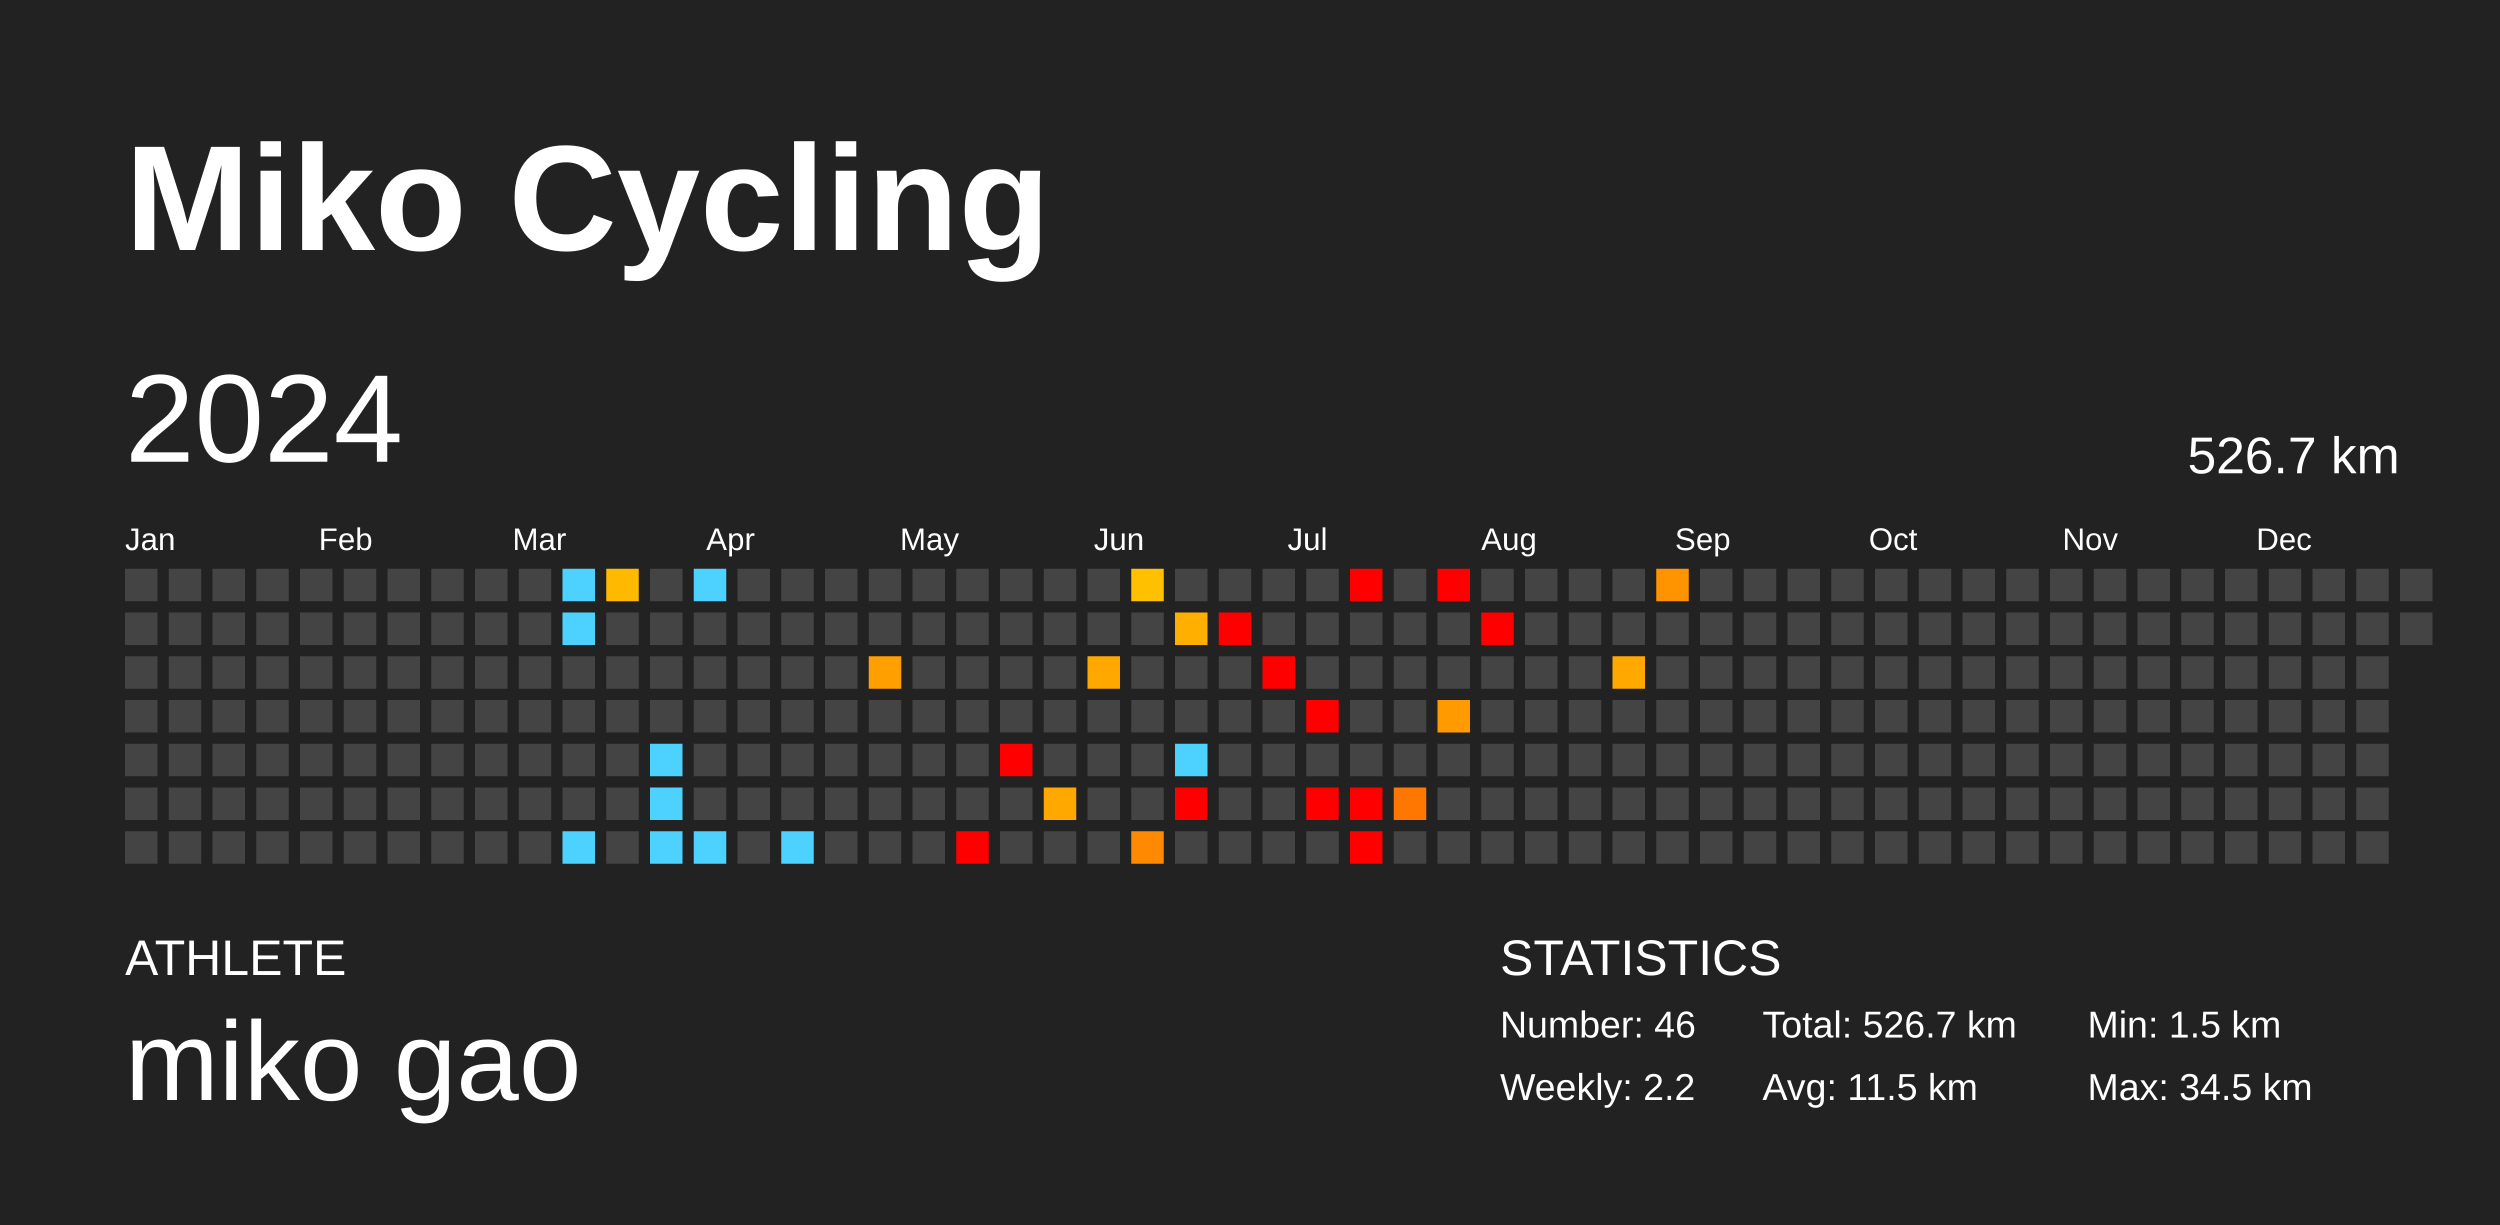
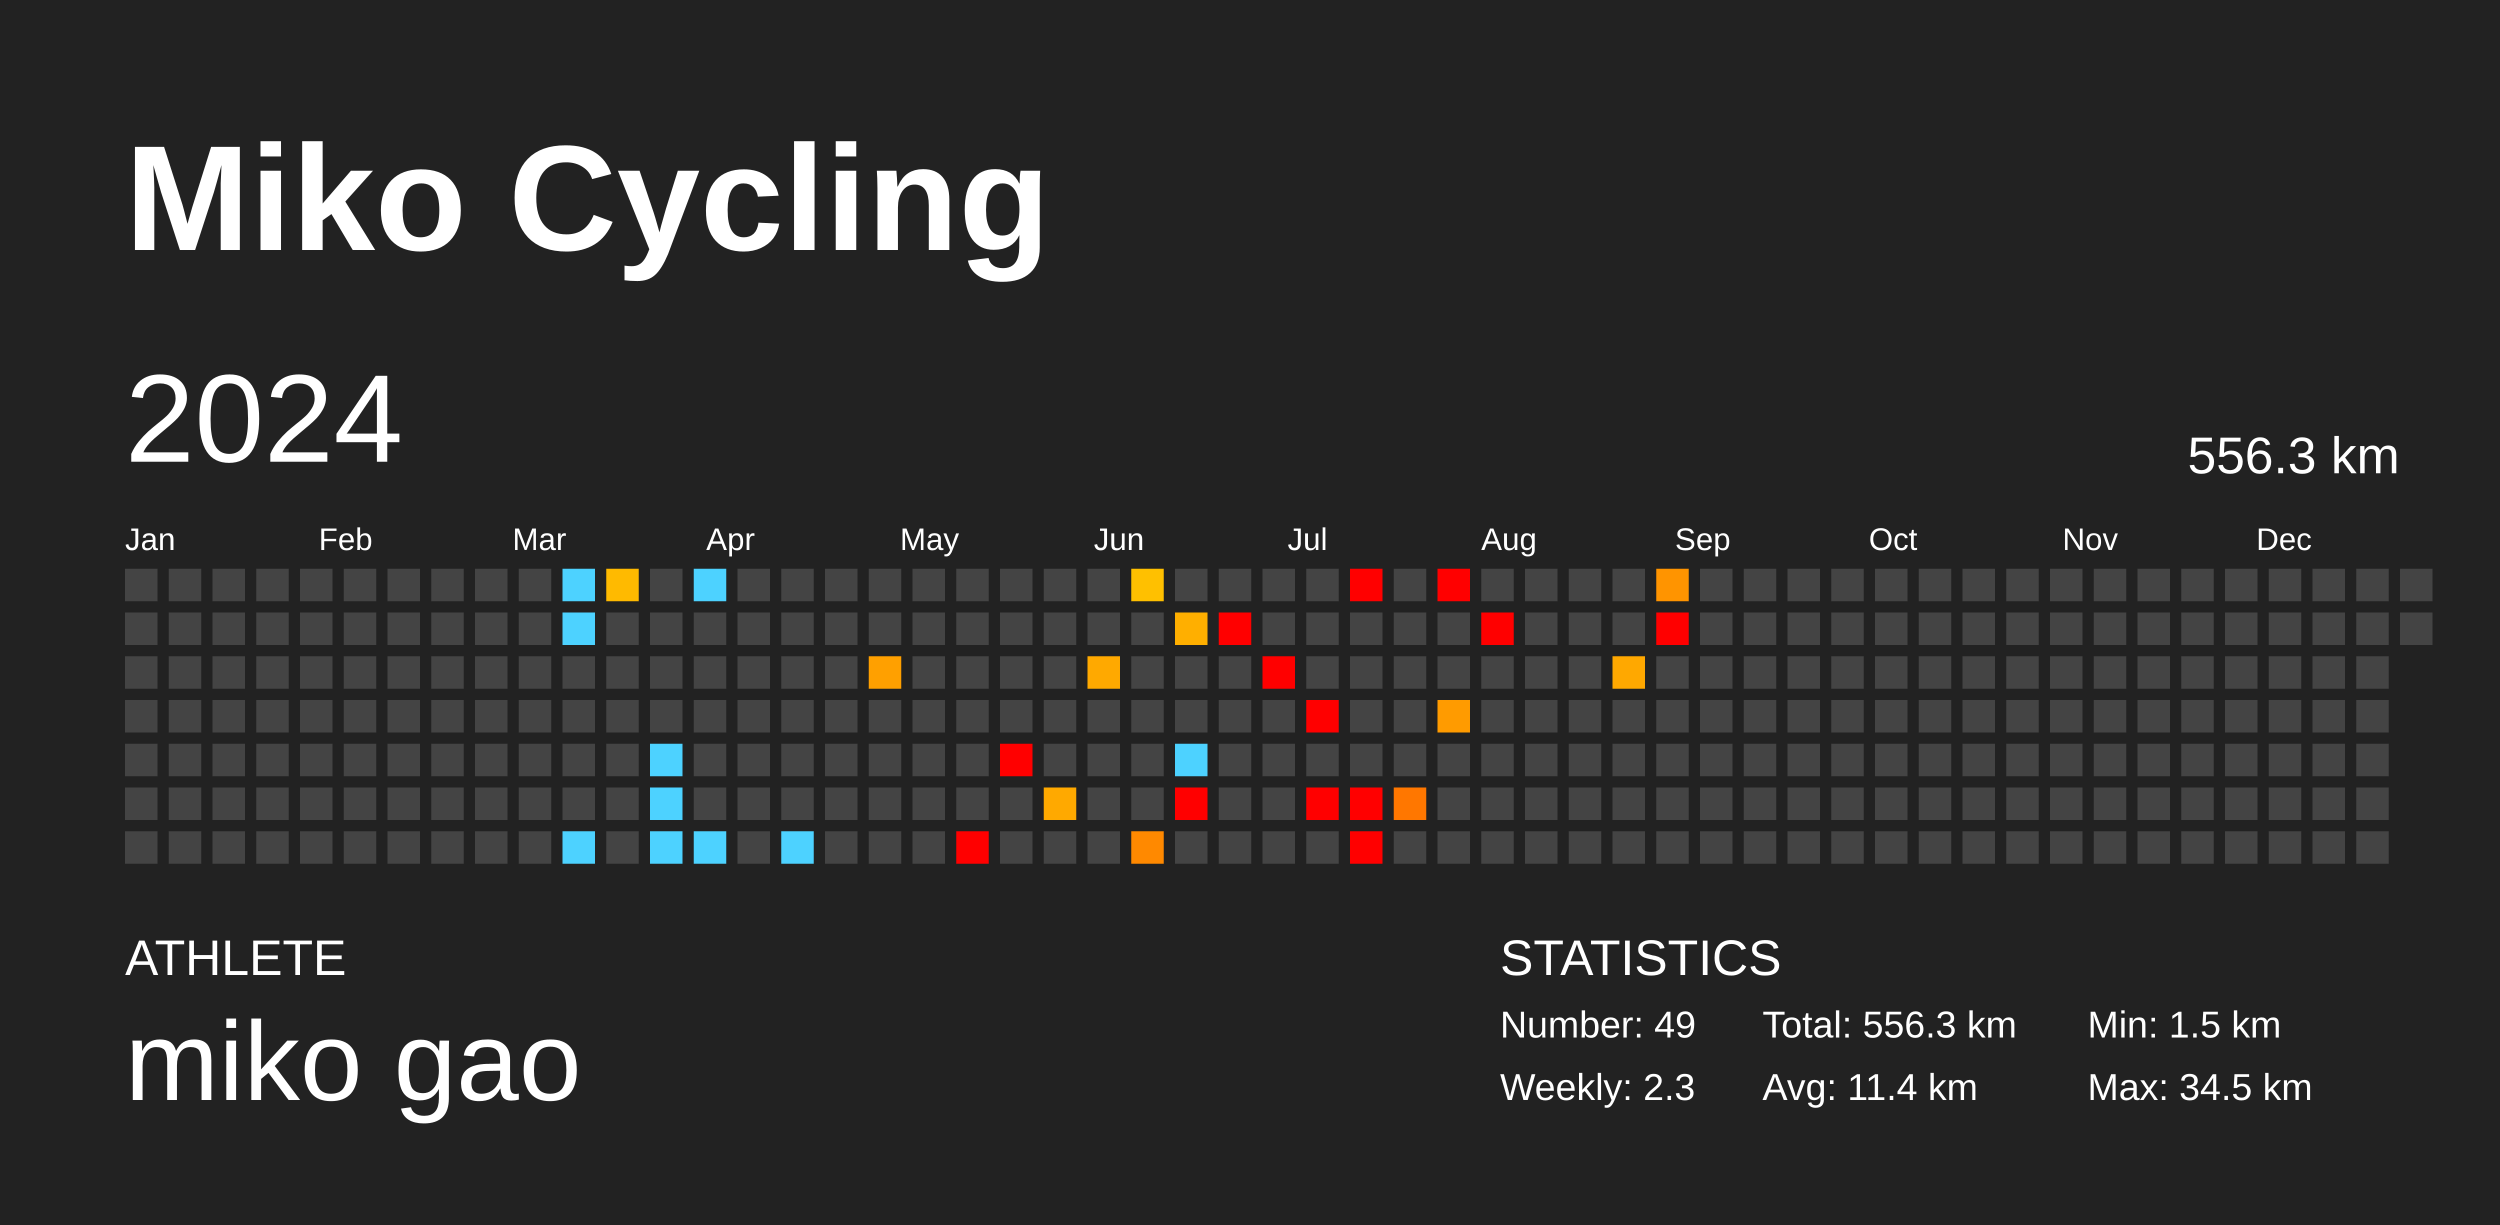
<svg xmlns="http://www.w3.org/2000/svg" baseProfile="full" height="98mm" version="1.1" viewBox="0,0,200,98" width="200mm">
  <defs />
  <rect fill="#222222" height="98" width="200" x="0" y="0" />
  <text fill="#FFFFFF" style="font-size:12px; font-family:Arial; font-weight:bold;" x="10" y="20">Miko Cycling</text>
  <text fill="#FFFFFF" style="font-size:4px; font-family:Arial" x="10" y="78">ATHLETE</text>
  <text fill="#FFFFFF" style="font-size:9px; font-family:Arial" x="10" y="88">miko gao</text>
  <text fill="#FFFFFF" style="font-size:4px; font-family:Arial" x="120" y="78">STATISTICS</text>
-   <text fill="#FFFFFF" style="font-size:3px; font-family:Arial" x="120" y="83">Number: 46</text>
-   <text fill="#FFFFFF" style="font-size:3px; font-family:Arial" x="120" y="88">Weekly: 2.2</text>
-   <text fill="#FFFFFF" style="font-size:3px; font-family:Arial" x="141" y="83">Total: 526.7 km</text>
-   <text fill="#FFFFFF" style="font-size:3px; font-family:Arial" x="141" y="88">Avg: 11.5 km</text>
+   <text fill="#FFFFFF" style="font-size:3px; font-family:Arial" x="120" y="83">Number: 49</text>
+   <text fill="#FFFFFF" style="font-size:3px; font-family:Arial" x="120" y="88">Weekly: 2.3</text>
+   <text fill="#FFFFFF" style="font-size:3px; font-family:Arial" x="141" y="83">Total: 556.3 km</text>
+   <text fill="#FFFFFF" style="font-size:3px; font-family:Arial" x="141" y="88">Avg: 11.4 km</text>
  <text fill="#FFFFFF" style="font-size:3px; font-family:Arial" x="167" y="83">Min: 1.5 km</text>
  <text fill="#FFFFFF" style="font-size:3px; font-family:Arial" x="167" y="88">Max: 34.5 km</text>
  <text dominant-baseline="hanging" fill="#FFFFFF" style="font-size:10.0px; font-family:Arial;" x="10" y="30">2024</text>
-   <text dominant-baseline="hanging" fill="#FFFFFF" style="font-size:4.125px; font-family:Arial;" x="175" y="35">526.7 km</text>
+   <text dominant-baseline="hanging" fill="#FFFFFF" style="font-size:4.125px; font-family:Arial;" x="175" y="35">556.3 km</text>
  <text fill="#FFFFFF" style="font-size:2.5px; font-family:Arial" x="10.0" y="44">Jan</text>
  <text fill="#FFFFFF" style="font-size:2.5px; font-family:Arial" x="25.5" y="44">Feb</text>
  <text fill="#FFFFFF" style="font-size:2.5px; font-family:Arial" x="41.0" y="44">Mar</text>
  <text fill="#FFFFFF" style="font-size:2.5px; font-family:Arial" x="56.5" y="44">Apr</text>
  <text fill="#FFFFFF" style="font-size:2.5px; font-family:Arial" x="72.0" y="44">May</text>
  <text fill="#FFFFFF" style="font-size:2.5px; font-family:Arial" x="87.5" y="44">Jun</text>
  <text fill="#FFFFFF" style="font-size:2.5px; font-family:Arial" x="103.0" y="44">Jul</text>
  <text fill="#FFFFFF" style="font-size:2.5px; font-family:Arial" x="118.5" y="44">Aug</text>
  <text fill="#FFFFFF" style="font-size:2.5px; font-family:Arial" x="134.0" y="44">Sep</text>
  <text fill="#FFFFFF" style="font-size:2.5px; font-family:Arial" x="149.5" y="44">Oct</text>
  <text fill="#FFFFFF" style="font-size:2.5px; font-family:Arial" x="165.0" y="44">Nov</text>
  <text fill="#FFFFFF" style="font-size:2.5px; font-family:Arial" x="180.5" y="44">Dec</text>
  <rect fill="#444444" height="2.6" width="2.6" x="10.0" y="45.5" />
  <rect fill="#444444" height="2.6" width="2.6" x="10.0" y="49.0" />
  <rect fill="#444444" height="2.6" width="2.6" x="10.0" y="52.5" />
  <rect fill="#444444" height="2.6" width="2.6" x="10.0" y="56.0" />
  <rect fill="#444444" height="2.6" width="2.6" x="10.0" y="59.5" />
  <rect fill="#444444" height="2.6" width="2.6" x="10.0" y="63.0" />
  <rect fill="#444444" height="2.6" width="2.6" x="10.0" y="66.5" />
  <rect fill="#444444" height="2.6" width="2.6" x="13.5" y="45.5" />
  <rect fill="#444444" height="2.6" width="2.6" x="13.5" y="49.0" />
  <rect fill="#444444" height="2.6" width="2.6" x="13.5" y="52.5" />
  <rect fill="#444444" height="2.6" width="2.6" x="13.5" y="56.0" />
  <rect fill="#444444" height="2.6" width="2.6" x="13.5" y="59.5" />
  <rect fill="#444444" height="2.6" width="2.6" x="13.5" y="63.0" />
  <rect fill="#444444" height="2.6" width="2.6" x="13.5" y="66.5" />
  <rect fill="#444444" height="2.6" width="2.6" x="17.0" y="45.5" />
  <rect fill="#444444" height="2.6" width="2.6" x="17.0" y="49.0" />
  <rect fill="#444444" height="2.6" width="2.6" x="17.0" y="52.5" />
  <rect fill="#444444" height="2.6" width="2.6" x="17.0" y="56.0" />
  <rect fill="#444444" height="2.6" width="2.6" x="17.0" y="59.5" />
  <rect fill="#444444" height="2.6" width="2.6" x="17.0" y="63.0" />
  <rect fill="#444444" height="2.6" width="2.6" x="17.0" y="66.5" />
  <rect fill="#444444" height="2.6" width="2.6" x="20.5" y="45.5" />
  <rect fill="#444444" height="2.6" width="2.6" x="20.5" y="49.0" />
  <rect fill="#444444" height="2.6" width="2.6" x="20.5" y="52.5" />
  <rect fill="#444444" height="2.6" width="2.6" x="20.5" y="56.0" />
  <rect fill="#444444" height="2.6" width="2.6" x="20.5" y="59.5" />
  <rect fill="#444444" height="2.6" width="2.6" x="20.5" y="63.0" />
  <rect fill="#444444" height="2.6" width="2.6" x="20.5" y="66.5" />
  <rect fill="#444444" height="2.6" width="2.6" x="24.0" y="45.5" />
  <rect fill="#444444" height="2.6" width="2.6" x="24.0" y="49.0" />
  <rect fill="#444444" height="2.6" width="2.6" x="24.0" y="52.5" />
  <rect fill="#444444" height="2.6" width="2.6" x="24.0" y="56.0" />
  <rect fill="#444444" height="2.6" width="2.6" x="24.0" y="59.5" />
  <rect fill="#444444" height="2.6" width="2.6" x="24.0" y="63.0" />
  <rect fill="#444444" height="2.6" width="2.6" x="24.0" y="66.5" />
  <rect fill="#444444" height="2.6" width="2.6" x="27.5" y="45.5" />
  <rect fill="#444444" height="2.6" width="2.6" x="27.5" y="49.0" />
  <rect fill="#444444" height="2.6" width="2.6" x="27.5" y="52.5" />
  <rect fill="#444444" height="2.6" width="2.6" x="27.5" y="56.0" />
  <rect fill="#444444" height="2.6" width="2.6" x="27.5" y="59.5" />
  <rect fill="#444444" height="2.6" width="2.6" x="27.5" y="63.0" />
  <rect fill="#444444" height="2.6" width="2.6" x="27.5" y="66.5" />
  <rect fill="#444444" height="2.6" width="2.6" x="31.0" y="45.5" />
  <rect fill="#444444" height="2.6" width="2.6" x="31.0" y="49.0" />
  <rect fill="#444444" height="2.6" width="2.6" x="31.0" y="52.5" />
  <rect fill="#444444" height="2.6" width="2.6" x="31.0" y="56.0" />
  <rect fill="#444444" height="2.6" width="2.6" x="31.0" y="59.5" />
  <rect fill="#444444" height="2.6" width="2.6" x="31.0" y="63.0" />
  <rect fill="#444444" height="2.6" width="2.6" x="31.0" y="66.5" />
  <rect fill="#444444" height="2.6" width="2.6" x="34.5" y="45.5" />
  <rect fill="#444444" height="2.6" width="2.6" x="34.5" y="49.0" />
  <rect fill="#444444" height="2.6" width="2.6" x="34.5" y="52.5" />
  <rect fill="#444444" height="2.6" width="2.6" x="34.5" y="56.0" />
  <rect fill="#444444" height="2.6" width="2.6" x="34.5" y="59.5" />
  <rect fill="#444444" height="2.6" width="2.6" x="34.5" y="63.0" />
  <rect fill="#444444" height="2.6" width="2.6" x="34.5" y="66.5" />
  <rect fill="#444444" height="2.6" width="2.6" x="38.0" y="45.5" />
  <rect fill="#444444" height="2.6" width="2.6" x="38.0" y="49.0" />
  <rect fill="#444444" height="2.6" width="2.6" x="38.0" y="52.5" />
  <rect fill="#444444" height="2.6" width="2.6" x="38.0" y="56.0" />
  <rect fill="#444444" height="2.6" width="2.6" x="38.0" y="59.5" />
  <rect fill="#444444" height="2.6" width="2.6" x="38.0" y="63.0" />
  <rect fill="#444444" height="2.6" width="2.6" x="38.0" y="66.5" />
  <rect fill="#444444" height="2.6" width="2.6" x="41.5" y="45.5" />
  <rect fill="#444444" height="2.6" width="2.6" x="41.5" y="49.0" />
  <rect fill="#444444" height="2.6" width="2.6" x="41.5" y="52.5" />
  <rect fill="#444444" height="2.6" width="2.6" x="41.5" y="56.0" />
  <rect fill="#444444" height="2.6" width="2.6" x="41.5" y="59.5" />
  <rect fill="#444444" height="2.6" width="2.6" x="41.5" y="63.0" />
  <rect fill="#444444" height="2.6" width="2.6" x="41.5" y="66.5" />
  <rect fill="#4dd2ff" height="2.6" width="2.6" x="45.0" y="45.5" />
  <rect fill="#4dd2ff" height="2.6" width="2.6" x="45.0" y="49.0" />
  <rect fill="#444444" height="2.6" width="2.6" x="45.0" y="52.5" />
  <rect fill="#444444" height="2.6" width="2.6" x="45.0" y="56.0" />
  <rect fill="#444444" height="2.6" width="2.6" x="45.0" y="59.5" />
  <rect fill="#444444" height="2.6" width="2.6" x="45.0" y="63.0" />
  <rect fill="#4dd2ff" height="2.6" width="2.6" x="45.0" y="66.5" />
  <rect fill="#ffba00" height="2.6" width="2.6" x="48.5" y="45.5" />
  <rect fill="#444444" height="2.6" width="2.6" x="48.5" y="49.0" />
  <rect fill="#444444" height="2.6" width="2.6" x="48.5" y="52.5" />
  <rect fill="#444444" height="2.6" width="2.6" x="48.5" y="56.0" />
  <rect fill="#444444" height="2.6" width="2.6" x="48.5" y="59.5" />
  <rect fill="#444444" height="2.6" width="2.6" x="48.5" y="63.0" />
  <rect fill="#444444" height="2.6" width="2.6" x="48.5" y="66.5" />
  <rect fill="#444444" height="2.6" width="2.6" x="52.0" y="45.5" />
  <rect fill="#444444" height="2.6" width="2.6" x="52.0" y="49.0" />
  <rect fill="#444444" height="2.6" width="2.6" x="52.0" y="52.5" />
  <rect fill="#444444" height="2.6" width="2.6" x="52.0" y="56.0" />
  <rect fill="#4dd2ff" height="2.6" width="2.6" x="52.0" y="59.5" />
  <rect fill="#4dd2ff" height="2.6" width="2.6" x="52.0" y="63.0" />
  <rect fill="#4dd2ff" height="2.6" width="2.6" x="52.0" y="66.5" />
  <rect fill="#4dd2ff" height="2.6" width="2.6" x="55.5" y="45.5" />
  <rect fill="#444444" height="2.6" width="2.6" x="55.5" y="49.0" />
  <rect fill="#444444" height="2.6" width="2.6" x="55.5" y="52.5" />
  <rect fill="#444444" height="2.6" width="2.6" x="55.5" y="56.0" />
  <rect fill="#444444" height="2.6" width="2.6" x="55.5" y="59.5" />
  <rect fill="#444444" height="2.6" width="2.6" x="55.5" y="63.0" />
  <rect fill="#4dd2ff" height="2.6" width="2.6" x="55.5" y="66.5" />
  <rect fill="#444444" height="2.6" width="2.6" x="59.0" y="45.5" />
  <rect fill="#444444" height="2.6" width="2.6" x="59.0" y="49.0" />
  <rect fill="#444444" height="2.6" width="2.6" x="59.0" y="52.5" />
  <rect fill="#444444" height="2.6" width="2.6" x="59.0" y="56.0" />
  <rect fill="#444444" height="2.6" width="2.6" x="59.0" y="59.5" />
  <rect fill="#444444" height="2.6" width="2.6" x="59.0" y="63.0" />
  <rect fill="#444444" height="2.6" width="2.6" x="59.0" y="66.5" />
  <rect fill="#444444" height="2.6" width="2.6" x="62.5" y="45.5" />
  <rect fill="#444444" height="2.6" width="2.6" x="62.5" y="49.0" />
  <rect fill="#444444" height="2.6" width="2.6" x="62.5" y="52.5" />
  <rect fill="#444444" height="2.6" width="2.6" x="62.5" y="56.0" />
  <rect fill="#444444" height="2.6" width="2.6" x="62.5" y="59.5" />
  <rect fill="#444444" height="2.6" width="2.6" x="62.5" y="63.0" />
  <rect fill="#4dd2ff" height="2.6" width="2.6" x="62.5" y="66.5" />
  <rect fill="#444444" height="2.6" width="2.6" x="66.0" y="45.5" />
  <rect fill="#444444" height="2.6" width="2.6" x="66.0" y="49.0" />
  <rect fill="#444444" height="2.6" width="2.6" x="66.0" y="52.5" />
  <rect fill="#444444" height="2.6" width="2.6" x="66.0" y="56.0" />
  <rect fill="#444444" height="2.6" width="2.6" x="66.0" y="59.5" />
  <rect fill="#444444" height="2.6" width="2.6" x="66.0" y="63.0" />
  <rect fill="#444444" height="2.6" width="2.6" x="66.0" y="66.5" />
  <rect fill="#444444" height="2.6" width="2.6" x="69.5" y="45.5" />
  <rect fill="#444444" height="2.6" width="2.6" x="69.5" y="49.0" />
  <rect fill="#ffa000" height="2.6" width="2.6" x="69.5" y="52.5" />
  <rect fill="#444444" height="2.6" width="2.6" x="69.5" y="56.0" />
  <rect fill="#444444" height="2.6" width="2.6" x="69.5" y="59.5" />
  <rect fill="#444444" height="2.6" width="2.6" x="69.5" y="63.0" />
  <rect fill="#444444" height="2.6" width="2.6" x="69.5" y="66.5" />
  <rect fill="#444444" height="2.6" width="2.6" x="73.0" y="45.5" />
  <rect fill="#444444" height="2.6" width="2.6" x="73.0" y="49.0" />
  <rect fill="#444444" height="2.6" width="2.6" x="73.0" y="52.5" />
  <rect fill="#444444" height="2.6" width="2.6" x="73.0" y="56.0" />
  <rect fill="#444444" height="2.6" width="2.6" x="73.0" y="59.5" />
  <rect fill="#444444" height="2.6" width="2.6" x="73.0" y="63.0" />
  <rect fill="#444444" height="2.6" width="2.6" x="73.0" y="66.5" />
  <rect fill="#444444" height="2.6" width="2.6" x="76.5" y="45.5" />
  <rect fill="#444444" height="2.6" width="2.6" x="76.5" y="49.0" />
  <rect fill="#444444" height="2.6" width="2.6" x="76.5" y="52.5" />
  <rect fill="#444444" height="2.6" width="2.6" x="76.5" y="56.0" />
  <rect fill="#444444" height="2.6" width="2.6" x="76.5" y="59.5" />
  <rect fill="#444444" height="2.6" width="2.6" x="76.5" y="63.0" />
  <rect fill="red" height="2.6" width="2.6" x="76.5" y="66.5" />
  <rect fill="#444444" height="2.6" width="2.6" x="80.0" y="45.5" />
  <rect fill="#444444" height="2.6" width="2.6" x="80.0" y="49.0" />
  <rect fill="#444444" height="2.6" width="2.6" x="80.0" y="52.5" />
  <rect fill="#444444" height="2.6" width="2.6" x="80.0" y="56.0" />
  <rect fill="red" height="2.6" width="2.6" x="80.0" y="59.5" />
  <rect fill="#444444" height="2.6" width="2.6" x="80.0" y="63.0" />
  <rect fill="#444444" height="2.6" width="2.6" x="80.0" y="66.5" />
  <rect fill="#444444" height="2.6" width="2.6" x="83.5" y="45.5" />
  <rect fill="#444444" height="2.6" width="2.6" x="83.5" y="49.0" />
  <rect fill="#444444" height="2.6" width="2.6" x="83.5" y="52.5" />
  <rect fill="#444444" height="2.6" width="2.6" x="83.5" y="56.0" />
  <rect fill="#444444" height="2.6" width="2.6" x="83.5" y="59.5" />
  <rect fill="#ffa900" height="2.6" width="2.6" x="83.5" y="63.0" />
  <rect fill="#444444" height="2.6" width="2.6" x="83.5" y="66.5" />
  <rect fill="#444444" height="2.6" width="2.6" x="87.0" y="45.5" />
  <rect fill="#444444" height="2.6" width="2.6" x="87.0" y="49.0" />
  <rect fill="#ffa900" height="2.6" width="2.6" x="87.0" y="52.5" />
  <rect fill="#444444" height="2.6" width="2.6" x="87.0" y="56.0" />
  <rect fill="#444444" height="2.6" width="2.6" x="87.0" y="59.5" />
  <rect fill="#444444" height="2.6" width="2.6" x="87.0" y="63.0" />
  <rect fill="#444444" height="2.6" width="2.6" x="87.0" y="66.5" />
  <rect fill="#ffc000" height="2.6" width="2.6" x="90.5" y="45.5" />
  <rect fill="#444444" height="2.6" width="2.6" x="90.5" y="49.0" />
  <rect fill="#444444" height="2.6" width="2.6" x="90.5" y="52.5" />
  <rect fill="#444444" height="2.6" width="2.6" x="90.5" y="56.0" />
  <rect fill="#444444" height="2.6" width="2.6" x="90.5" y="59.5" />
  <rect fill="#444444" height="2.6" width="2.6" x="90.5" y="63.0" />
  <rect fill="#ff8900" height="2.6" width="2.6" x="90.5" y="66.5" />
  <rect fill="#444444" height="2.6" width="2.6" x="94.0" y="45.5" />
  <rect fill="#ffaf00" height="2.6" width="2.6" x="94.0" y="49.0" />
  <rect fill="#444444" height="2.6" width="2.6" x="94.0" y="52.5" />
  <rect fill="#444444" height="2.6" width="2.6" x="94.0" y="56.0" />
  <rect fill="#4dd2ff" height="2.6" width="2.6" x="94.0" y="59.5" />
  <rect fill="red" height="2.6" width="2.6" x="94.0" y="63.0" />
  <rect fill="#444444" height="2.6" width="2.6" x="94.0" y="66.5" />
  <rect fill="#444444" height="2.6" width="2.6" x="97.5" y="45.5" />
  <rect fill="red" height="2.6" width="2.6" x="97.5" y="49.0" />
  <rect fill="#444444" height="2.6" width="2.6" x="97.5" y="52.5" />
  <rect fill="#444444" height="2.6" width="2.6" x="97.5" y="56.0" />
  <rect fill="#444444" height="2.6" width="2.6" x="97.5" y="59.5" />
  <rect fill="#444444" height="2.6" width="2.6" x="97.5" y="63.0" />
  <rect fill="#444444" height="2.6" width="2.6" x="97.5" y="66.5" />
  <rect fill="#444444" height="2.6" width="2.6" x="101.0" y="45.5" />
  <rect fill="#444444" height="2.6" width="2.6" x="101.0" y="49.0" />
  <rect fill="red" height="2.6" width="2.6" x="101.0" y="52.5" />
  <rect fill="#444444" height="2.6" width="2.6" x="101.0" y="56.0" />
  <rect fill="#444444" height="2.6" width="2.6" x="101.0" y="59.5" />
  <rect fill="#444444" height="2.6" width="2.6" x="101.0" y="63.0" />
  <rect fill="#444444" height="2.6" width="2.6" x="101.0" y="66.5" />
  <rect fill="#444444" height="2.6" width="2.6" x="104.5" y="45.5" />
  <rect fill="#444444" height="2.6" width="2.6" x="104.5" y="49.0" />
  <rect fill="#444444" height="2.6" width="2.6" x="104.5" y="52.5" />
  <rect fill="red" height="2.6" width="2.6" x="104.5" y="56.0" />
  <rect fill="#444444" height="2.6" width="2.6" x="104.5" y="59.5" />
  <rect fill="red" height="2.6" width="2.6" x="104.5" y="63.0" />
  <rect fill="#444444" height="2.6" width="2.6" x="104.5" y="66.5" />
  <rect fill="red" height="2.6" width="2.6" x="108.0" y="45.5" />
  <rect fill="#444444" height="2.6" width="2.6" x="108.0" y="49.0" />
  <rect fill="#444444" height="2.6" width="2.6" x="108.0" y="52.5" />
  <rect fill="#444444" height="2.6" width="2.6" x="108.0" y="56.0" />
  <rect fill="#444444" height="2.6" width="2.6" x="108.0" y="59.5" />
  <rect fill="red" height="2.6" width="2.6" x="108.0" y="63.0" />
  <rect fill="red" height="2.6" width="2.6" x="108.0" y="66.5" />
  <rect fill="#444444" height="2.6" width="2.6" x="111.5" y="45.5" />
  <rect fill="#444444" height="2.6" width="2.6" x="111.5" y="49.0" />
  <rect fill="#444444" height="2.6" width="2.6" x="111.5" y="52.5" />
  <rect fill="#444444" height="2.6" width="2.6" x="111.5" y="56.0" />
  <rect fill="#444444" height="2.6" width="2.6" x="111.5" y="59.5" />
  <rect fill="#ff7700" height="2.6" width="2.6" x="111.5" y="63.0" />
  <rect fill="#444444" height="2.6" width="2.6" x="111.5" y="66.5" />
  <rect fill="red" height="2.6" width="2.6" x="115.0" y="45.5" />
  <rect fill="#444444" height="2.6" width="2.6" x="115.0" y="49.0" />
  <rect fill="#444444" height="2.6" width="2.6" x="115.0" y="52.5" />
  <rect fill="#ff9b00" height="2.6" width="2.6" x="115.0" y="56.0" />
  <rect fill="#444444" height="2.6" width="2.6" x="115.0" y="59.5" />
  <rect fill="#444444" height="2.6" width="2.6" x="115.0" y="63.0" />
  <rect fill="#444444" height="2.6" width="2.6" x="115.0" y="66.5" />
  <rect fill="#444444" height="2.6" width="2.6" x="118.5" y="45.5" />
  <rect fill="red" height="2.6" width="2.6" x="118.5" y="49.0" />
  <rect fill="#444444" height="2.6" width="2.6" x="118.5" y="52.5" />
  <rect fill="#444444" height="2.6" width="2.6" x="118.5" y="56.0" />
  <rect fill="#444444" height="2.6" width="2.6" x="118.5" y="59.5" />
  <rect fill="#444444" height="2.6" width="2.6" x="118.5" y="63.0" />
  <rect fill="#444444" height="2.6" width="2.6" x="118.5" y="66.5" />
  <rect fill="#444444" height="2.6" width="2.6" x="122.0" y="45.5" />
  <rect fill="#444444" height="2.6" width="2.6" x="122.0" y="49.0" />
  <rect fill="#444444" height="2.6" width="2.6" x="122.0" y="52.5" />
  <rect fill="#444444" height="2.6" width="2.6" x="122.0" y="56.0" />
  <rect fill="#444444" height="2.6" width="2.6" x="122.0" y="59.5" />
  <rect fill="#444444" height="2.6" width="2.6" x="122.0" y="63.0" />
  <rect fill="#444444" height="2.6" width="2.6" x="122.0" y="66.5" />
  <rect fill="#444444" height="2.6" width="2.6" x="125.5" y="45.5" />
  <rect fill="#444444" height="2.6" width="2.6" x="125.5" y="49.0" />
  <rect fill="#444444" height="2.6" width="2.6" x="125.5" y="52.5" />
  <rect fill="#444444" height="2.6" width="2.6" x="125.5" y="56.0" />
  <rect fill="#444444" height="2.6" width="2.6" x="125.5" y="59.5" />
  <rect fill="#444444" height="2.6" width="2.6" x="125.5" y="63.0" />
  <rect fill="#444444" height="2.6" width="2.6" x="125.5" y="66.5" />
  <rect fill="#444444" height="2.6" width="2.6" x="129.0" y="45.5" />
  <rect fill="#444444" height="2.6" width="2.6" x="129.0" y="49.0" />
  <rect fill="#ffa800" height="2.6" width="2.6" x="129.0" y="52.5" />
  <rect fill="#444444" height="2.6" width="2.6" x="129.0" y="56.0" />
  <rect fill="#444444" height="2.6" width="2.6" x="129.0" y="59.5" />
  <rect fill="#444444" height="2.6" width="2.6" x="129.0" y="63.0" />
  <rect fill="#444444" height="2.6" width="2.6" x="129.0" y="66.5" />
  <rect fill="#ff9400" height="2.6" width="2.6" x="132.5" y="45.5" />
-   <rect fill="#444444" height="2.6" width="2.6" x="132.5" y="49.0" />
+   <rect fill="red" height="2.6" width="2.6" x="132.5" y="49.0" />
  <rect fill="#444444" height="2.6" width="2.6" x="132.5" y="52.5" />
  <rect fill="#444444" height="2.6" width="2.6" x="132.5" y="56.0" />
  <rect fill="#444444" height="2.6" width="2.6" x="132.5" y="59.5" />
  <rect fill="#444444" height="2.6" width="2.6" x="132.5" y="63.0" />
  <rect fill="#444444" height="2.6" width="2.6" x="132.5" y="66.5" />
  <rect fill="#444444" height="2.6" width="2.6" x="136.0" y="45.5" />
  <rect fill="#444444" height="2.6" width="2.6" x="136.0" y="49.0" />
  <rect fill="#444444" height="2.6" width="2.6" x="136.0" y="52.5" />
  <rect fill="#444444" height="2.6" width="2.6" x="136.0" y="56.0" />
  <rect fill="#444444" height="2.6" width="2.6" x="136.0" y="59.5" />
  <rect fill="#444444" height="2.6" width="2.6" x="136.0" y="63.0" />
  <rect fill="#444444" height="2.6" width="2.6" x="136.0" y="66.5" />
  <rect fill="#444444" height="2.6" width="2.6" x="139.5" y="45.5" />
  <rect fill="#444444" height="2.6" width="2.6" x="139.5" y="49.0" />
  <rect fill="#444444" height="2.6" width="2.6" x="139.5" y="52.5" />
  <rect fill="#444444" height="2.6" width="2.6" x="139.5" y="56.0" />
  <rect fill="#444444" height="2.6" width="2.6" x="139.5" y="59.5" />
  <rect fill="#444444" height="2.6" width="2.6" x="139.5" y="63.0" />
  <rect fill="#444444" height="2.6" width="2.6" x="139.5" y="66.5" />
  <rect fill="#444444" height="2.6" width="2.6" x="143.0" y="45.5" />
  <rect fill="#444444" height="2.6" width="2.6" x="143.0" y="49.0" />
  <rect fill="#444444" height="2.6" width="2.6" x="143.0" y="52.5" />
  <rect fill="#444444" height="2.6" width="2.6" x="143.0" y="56.0" />
  <rect fill="#444444" height="2.6" width="2.6" x="143.0" y="59.5" />
  <rect fill="#444444" height="2.6" width="2.6" x="143.0" y="63.0" />
  <rect fill="#444444" height="2.6" width="2.6" x="143.0" y="66.5" />
  <rect fill="#444444" height="2.6" width="2.6" x="146.5" y="45.5" />
  <rect fill="#444444" height="2.6" width="2.6" x="146.5" y="49.0" />
  <rect fill="#444444" height="2.6" width="2.6" x="146.5" y="52.5" />
  <rect fill="#444444" height="2.6" width="2.6" x="146.5" y="56.0" />
  <rect fill="#444444" height="2.6" width="2.6" x="146.5" y="59.5" />
  <rect fill="#444444" height="2.6" width="2.6" x="146.5" y="63.0" />
  <rect fill="#444444" height="2.6" width="2.6" x="146.5" y="66.5" />
  <rect fill="#444444" height="2.6" width="2.6" x="150.0" y="45.5" />
  <rect fill="#444444" height="2.6" width="2.6" x="150.0" y="49.0" />
  <rect fill="#444444" height="2.6" width="2.6" x="150.0" y="52.5" />
  <rect fill="#444444" height="2.6" width="2.6" x="150.0" y="56.0" />
  <rect fill="#444444" height="2.6" width="2.6" x="150.0" y="59.5" />
  <rect fill="#444444" height="2.6" width="2.6" x="150.0" y="63.0" />
  <rect fill="#444444" height="2.6" width="2.6" x="150.0" y="66.5" />
  <rect fill="#444444" height="2.6" width="2.6" x="153.5" y="45.5" />
  <rect fill="#444444" height="2.6" width="2.6" x="153.5" y="49.0" />
  <rect fill="#444444" height="2.6" width="2.6" x="153.5" y="52.5" />
  <rect fill="#444444" height="2.6" width="2.6" x="153.5" y="56.0" />
  <rect fill="#444444" height="2.6" width="2.6" x="153.5" y="59.5" />
  <rect fill="#444444" height="2.6" width="2.6" x="153.5" y="63.0" />
  <rect fill="#444444" height="2.6" width="2.6" x="153.5" y="66.5" />
  <rect fill="#444444" height="2.6" width="2.6" x="157.0" y="45.5" />
  <rect fill="#444444" height="2.6" width="2.6" x="157.0" y="49.0" />
  <rect fill="#444444" height="2.6" width="2.6" x="157.0" y="52.5" />
  <rect fill="#444444" height="2.6" width="2.6" x="157.0" y="56.0" />
  <rect fill="#444444" height="2.6" width="2.6" x="157.0" y="59.5" />
  <rect fill="#444444" height="2.6" width="2.6" x="157.0" y="63.0" />
  <rect fill="#444444" height="2.6" width="2.6" x="157.0" y="66.5" />
  <rect fill="#444444" height="2.6" width="2.6" x="160.5" y="45.5" />
  <rect fill="#444444" height="2.6" width="2.6" x="160.5" y="49.0" />
  <rect fill="#444444" height="2.6" width="2.6" x="160.5" y="52.5" />
  <rect fill="#444444" height="2.6" width="2.6" x="160.5" y="56.0" />
  <rect fill="#444444" height="2.6" width="2.6" x="160.5" y="59.5" />
  <rect fill="#444444" height="2.6" width="2.6" x="160.5" y="63.0" />
  <rect fill="#444444" height="2.6" width="2.6" x="160.5" y="66.5" />
  <rect fill="#444444" height="2.6" width="2.6" x="164.0" y="45.5" />
  <rect fill="#444444" height="2.6" width="2.6" x="164.0" y="49.0" />
  <rect fill="#444444" height="2.6" width="2.6" x="164.0" y="52.5" />
  <rect fill="#444444" height="2.6" width="2.6" x="164.0" y="56.0" />
  <rect fill="#444444" height="2.6" width="2.6" x="164.0" y="59.5" />
  <rect fill="#444444" height="2.6" width="2.6" x="164.0" y="63.0" />
  <rect fill="#444444" height="2.6" width="2.6" x="164.0" y="66.5" />
  <rect fill="#444444" height="2.6" width="2.6" x="167.5" y="45.5" />
  <rect fill="#444444" height="2.6" width="2.6" x="167.5" y="49.0" />
  <rect fill="#444444" height="2.6" width="2.6" x="167.5" y="52.5" />
  <rect fill="#444444" height="2.6" width="2.6" x="167.5" y="56.0" />
  <rect fill="#444444" height="2.6" width="2.6" x="167.5" y="59.5" />
  <rect fill="#444444" height="2.6" width="2.6" x="167.5" y="63.0" />
  <rect fill="#444444" height="2.6" width="2.6" x="167.5" y="66.5" />
  <rect fill="#444444" height="2.6" width="2.6" x="171.0" y="45.5" />
  <rect fill="#444444" height="2.6" width="2.6" x="171.0" y="49.0" />
  <rect fill="#444444" height="2.6" width="2.6" x="171.0" y="52.5" />
  <rect fill="#444444" height="2.6" width="2.6" x="171.0" y="56.0" />
  <rect fill="#444444" height="2.6" width="2.6" x="171.0" y="59.5" />
  <rect fill="#444444" height="2.6" width="2.6" x="171.0" y="63.0" />
  <rect fill="#444444" height="2.6" width="2.6" x="171.0" y="66.5" />
  <rect fill="#444444" height="2.6" width="2.6" x="174.5" y="45.5" />
  <rect fill="#444444" height="2.6" width="2.6" x="174.5" y="49.0" />
  <rect fill="#444444" height="2.6" width="2.6" x="174.5" y="52.5" />
  <rect fill="#444444" height="2.6" width="2.6" x="174.5" y="56.0" />
  <rect fill="#444444" height="2.6" width="2.6" x="174.5" y="59.5" />
  <rect fill="#444444" height="2.6" width="2.6" x="174.5" y="63.0" />
  <rect fill="#444444" height="2.6" width="2.6" x="174.5" y="66.5" />
  <rect fill="#444444" height="2.6" width="2.6" x="178.0" y="45.5" />
  <rect fill="#444444" height="2.6" width="2.6" x="178.0" y="49.0" />
  <rect fill="#444444" height="2.6" width="2.6" x="178.0" y="52.5" />
  <rect fill="#444444" height="2.6" width="2.6" x="178.0" y="56.0" />
  <rect fill="#444444" height="2.6" width="2.6" x="178.0" y="59.5" />
  <rect fill="#444444" height="2.6" width="2.6" x="178.0" y="63.0" />
  <rect fill="#444444" height="2.6" width="2.6" x="178.0" y="66.5" />
  <rect fill="#444444" height="2.6" width="2.6" x="181.5" y="45.5" />
  <rect fill="#444444" height="2.6" width="2.6" x="181.5" y="49.0" />
  <rect fill="#444444" height="2.6" width="2.6" x="181.5" y="52.5" />
  <rect fill="#444444" height="2.6" width="2.6" x="181.5" y="56.0" />
  <rect fill="#444444" height="2.6" width="2.6" x="181.5" y="59.5" />
  <rect fill="#444444" height="2.6" width="2.6" x="181.5" y="63.0" />
  <rect fill="#444444" height="2.6" width="2.6" x="181.5" y="66.5" />
  <rect fill="#444444" height="2.6" width="2.6" x="185.0" y="45.5" />
  <rect fill="#444444" height="2.6" width="2.6" x="185.0" y="49.0" />
  <rect fill="#444444" height="2.6" width="2.6" x="185.0" y="52.5" />
  <rect fill="#444444" height="2.6" width="2.6" x="185.0" y="56.0" />
  <rect fill="#444444" height="2.6" width="2.6" x="185.0" y="59.5" />
  <rect fill="#444444" height="2.6" width="2.6" x="185.0" y="63.0" />
  <rect fill="#444444" height="2.6" width="2.6" x="185.0" y="66.5" />
  <rect fill="#444444" height="2.6" width="2.6" x="188.5" y="45.5" />
  <rect fill="#444444" height="2.6" width="2.6" x="188.5" y="49.0" />
  <rect fill="#444444" height="2.6" width="2.6" x="188.5" y="52.5" />
  <rect fill="#444444" height="2.6" width="2.6" x="188.5" y="56.0" />
  <rect fill="#444444" height="2.6" width="2.6" x="188.5" y="59.5" />
  <rect fill="#444444" height="2.6" width="2.6" x="188.5" y="63.0" />
  <rect fill="#444444" height="2.6" width="2.6" x="188.5" y="66.5" />
  <rect fill="#444444" height="2.6" width="2.6" x="192.0" y="45.5" />
  <rect fill="#444444" height="2.6" width="2.6" x="192.0" y="49.0" />
</svg>
